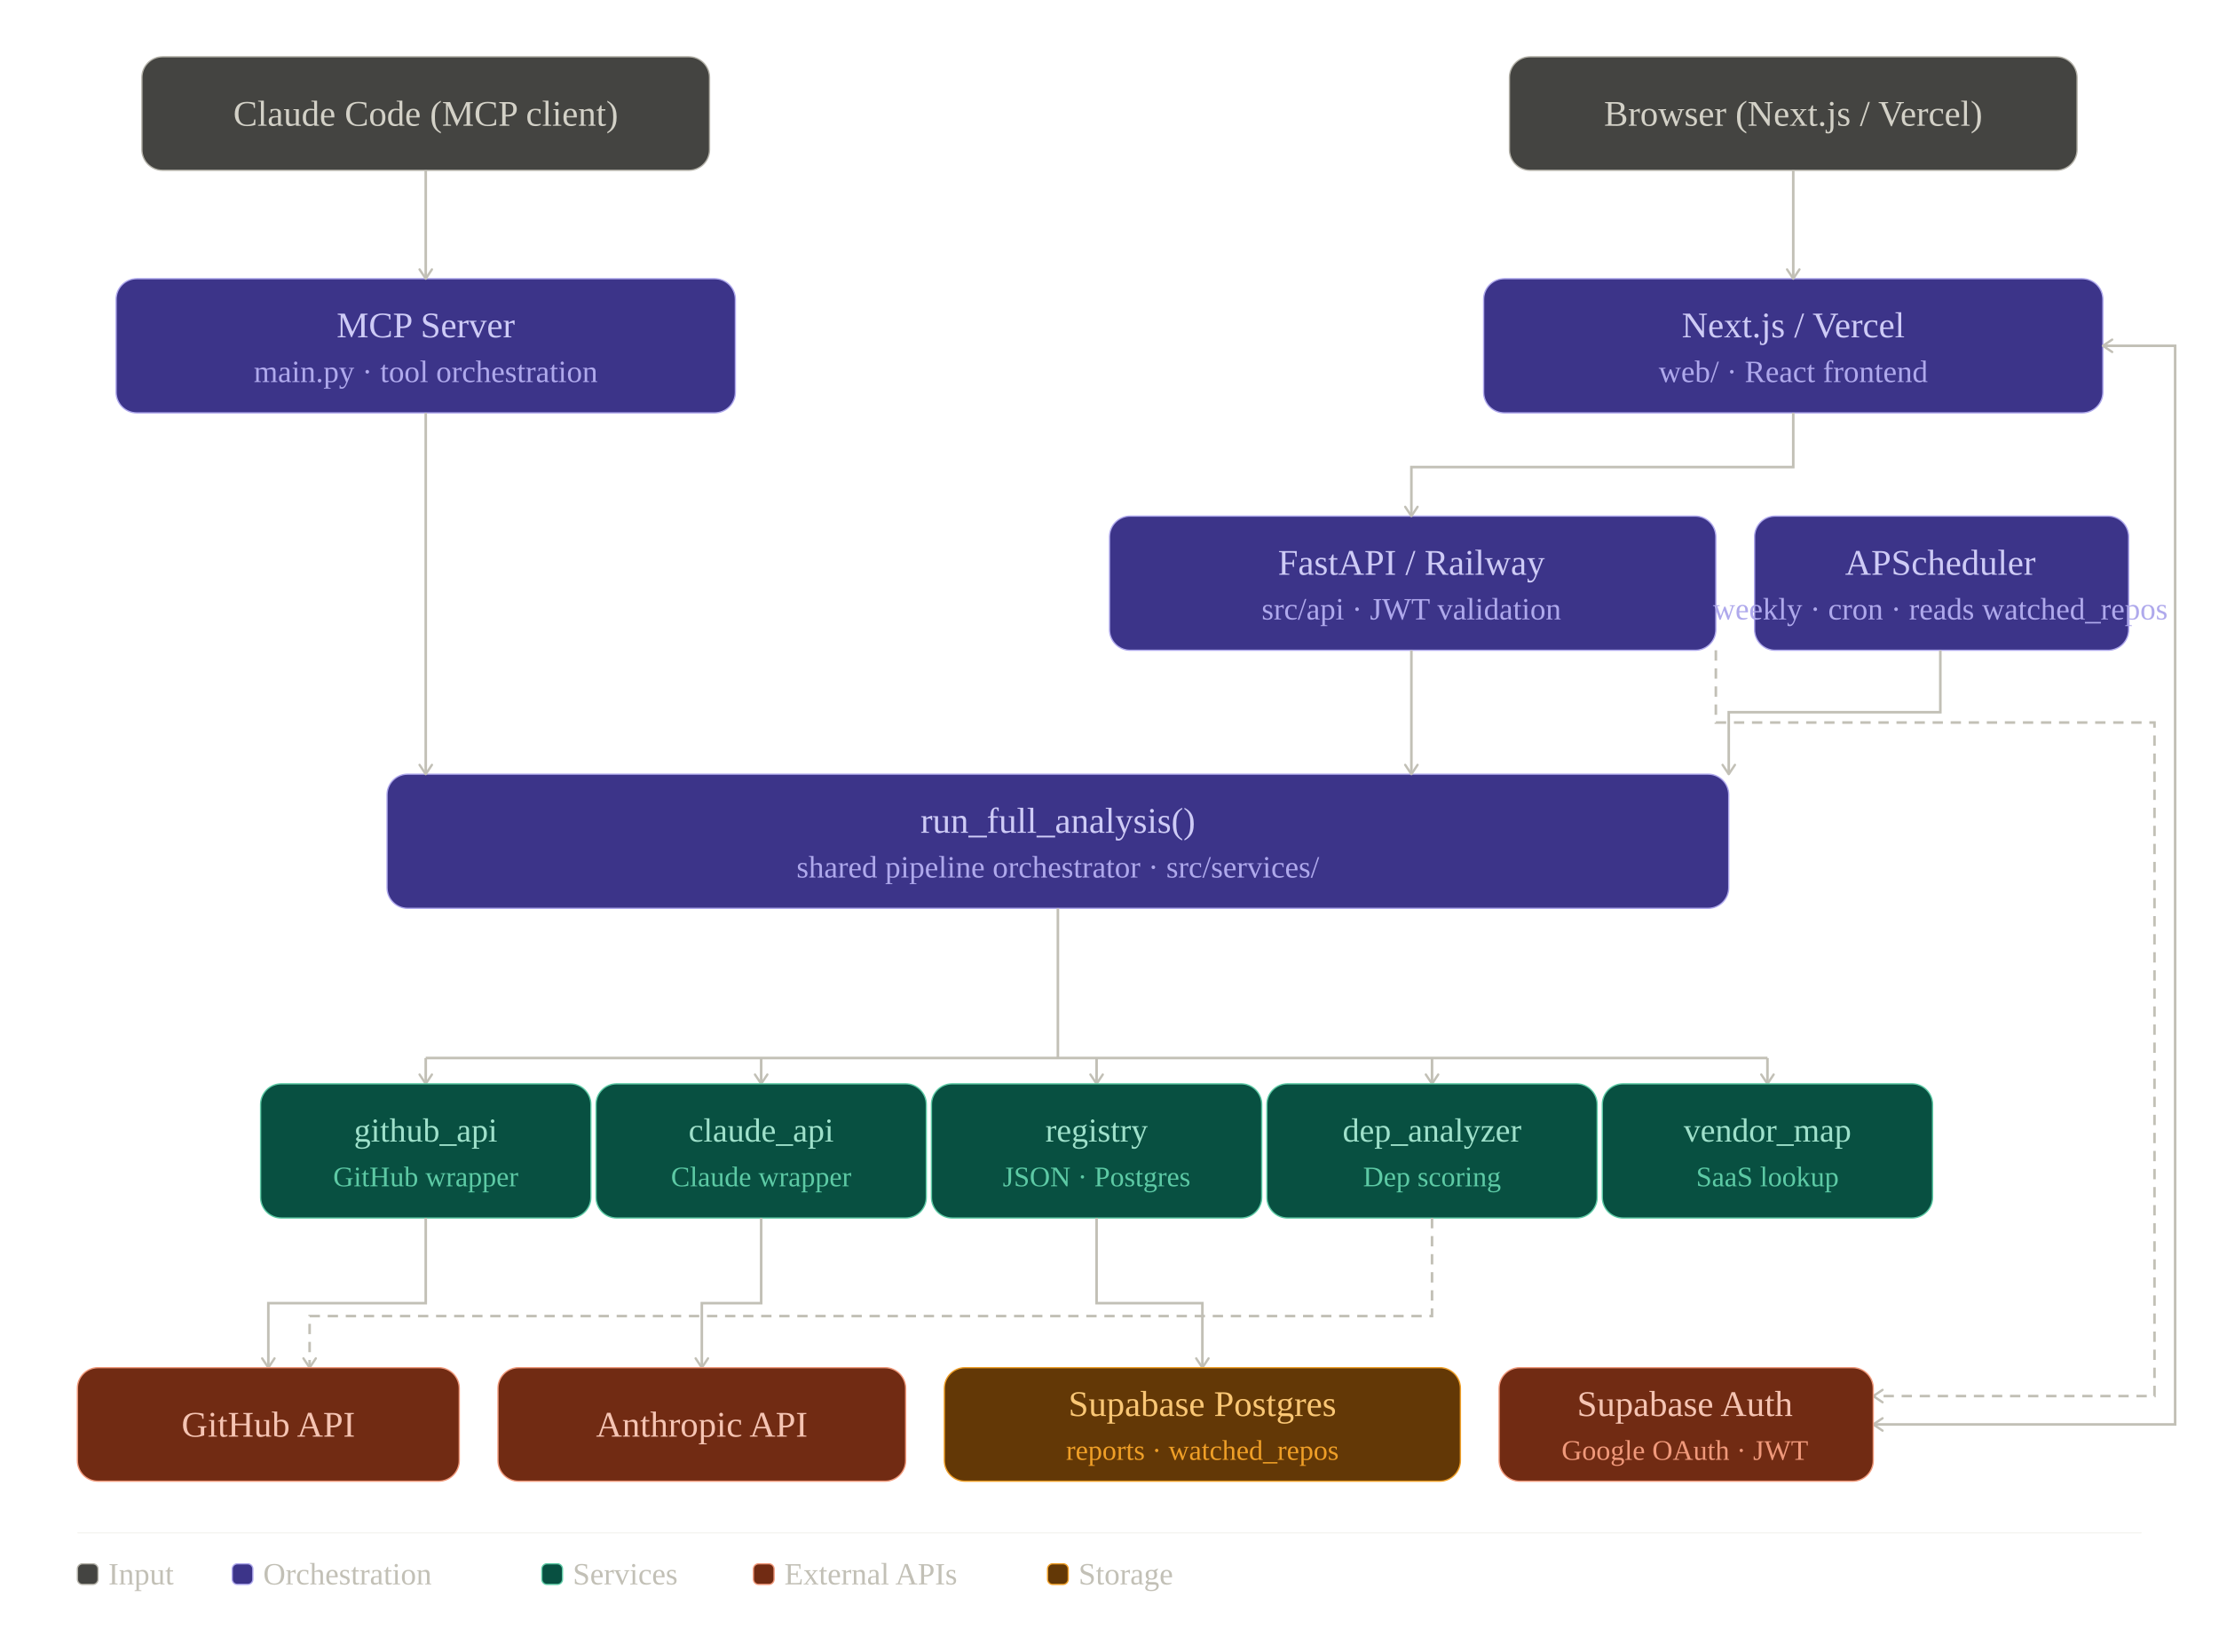
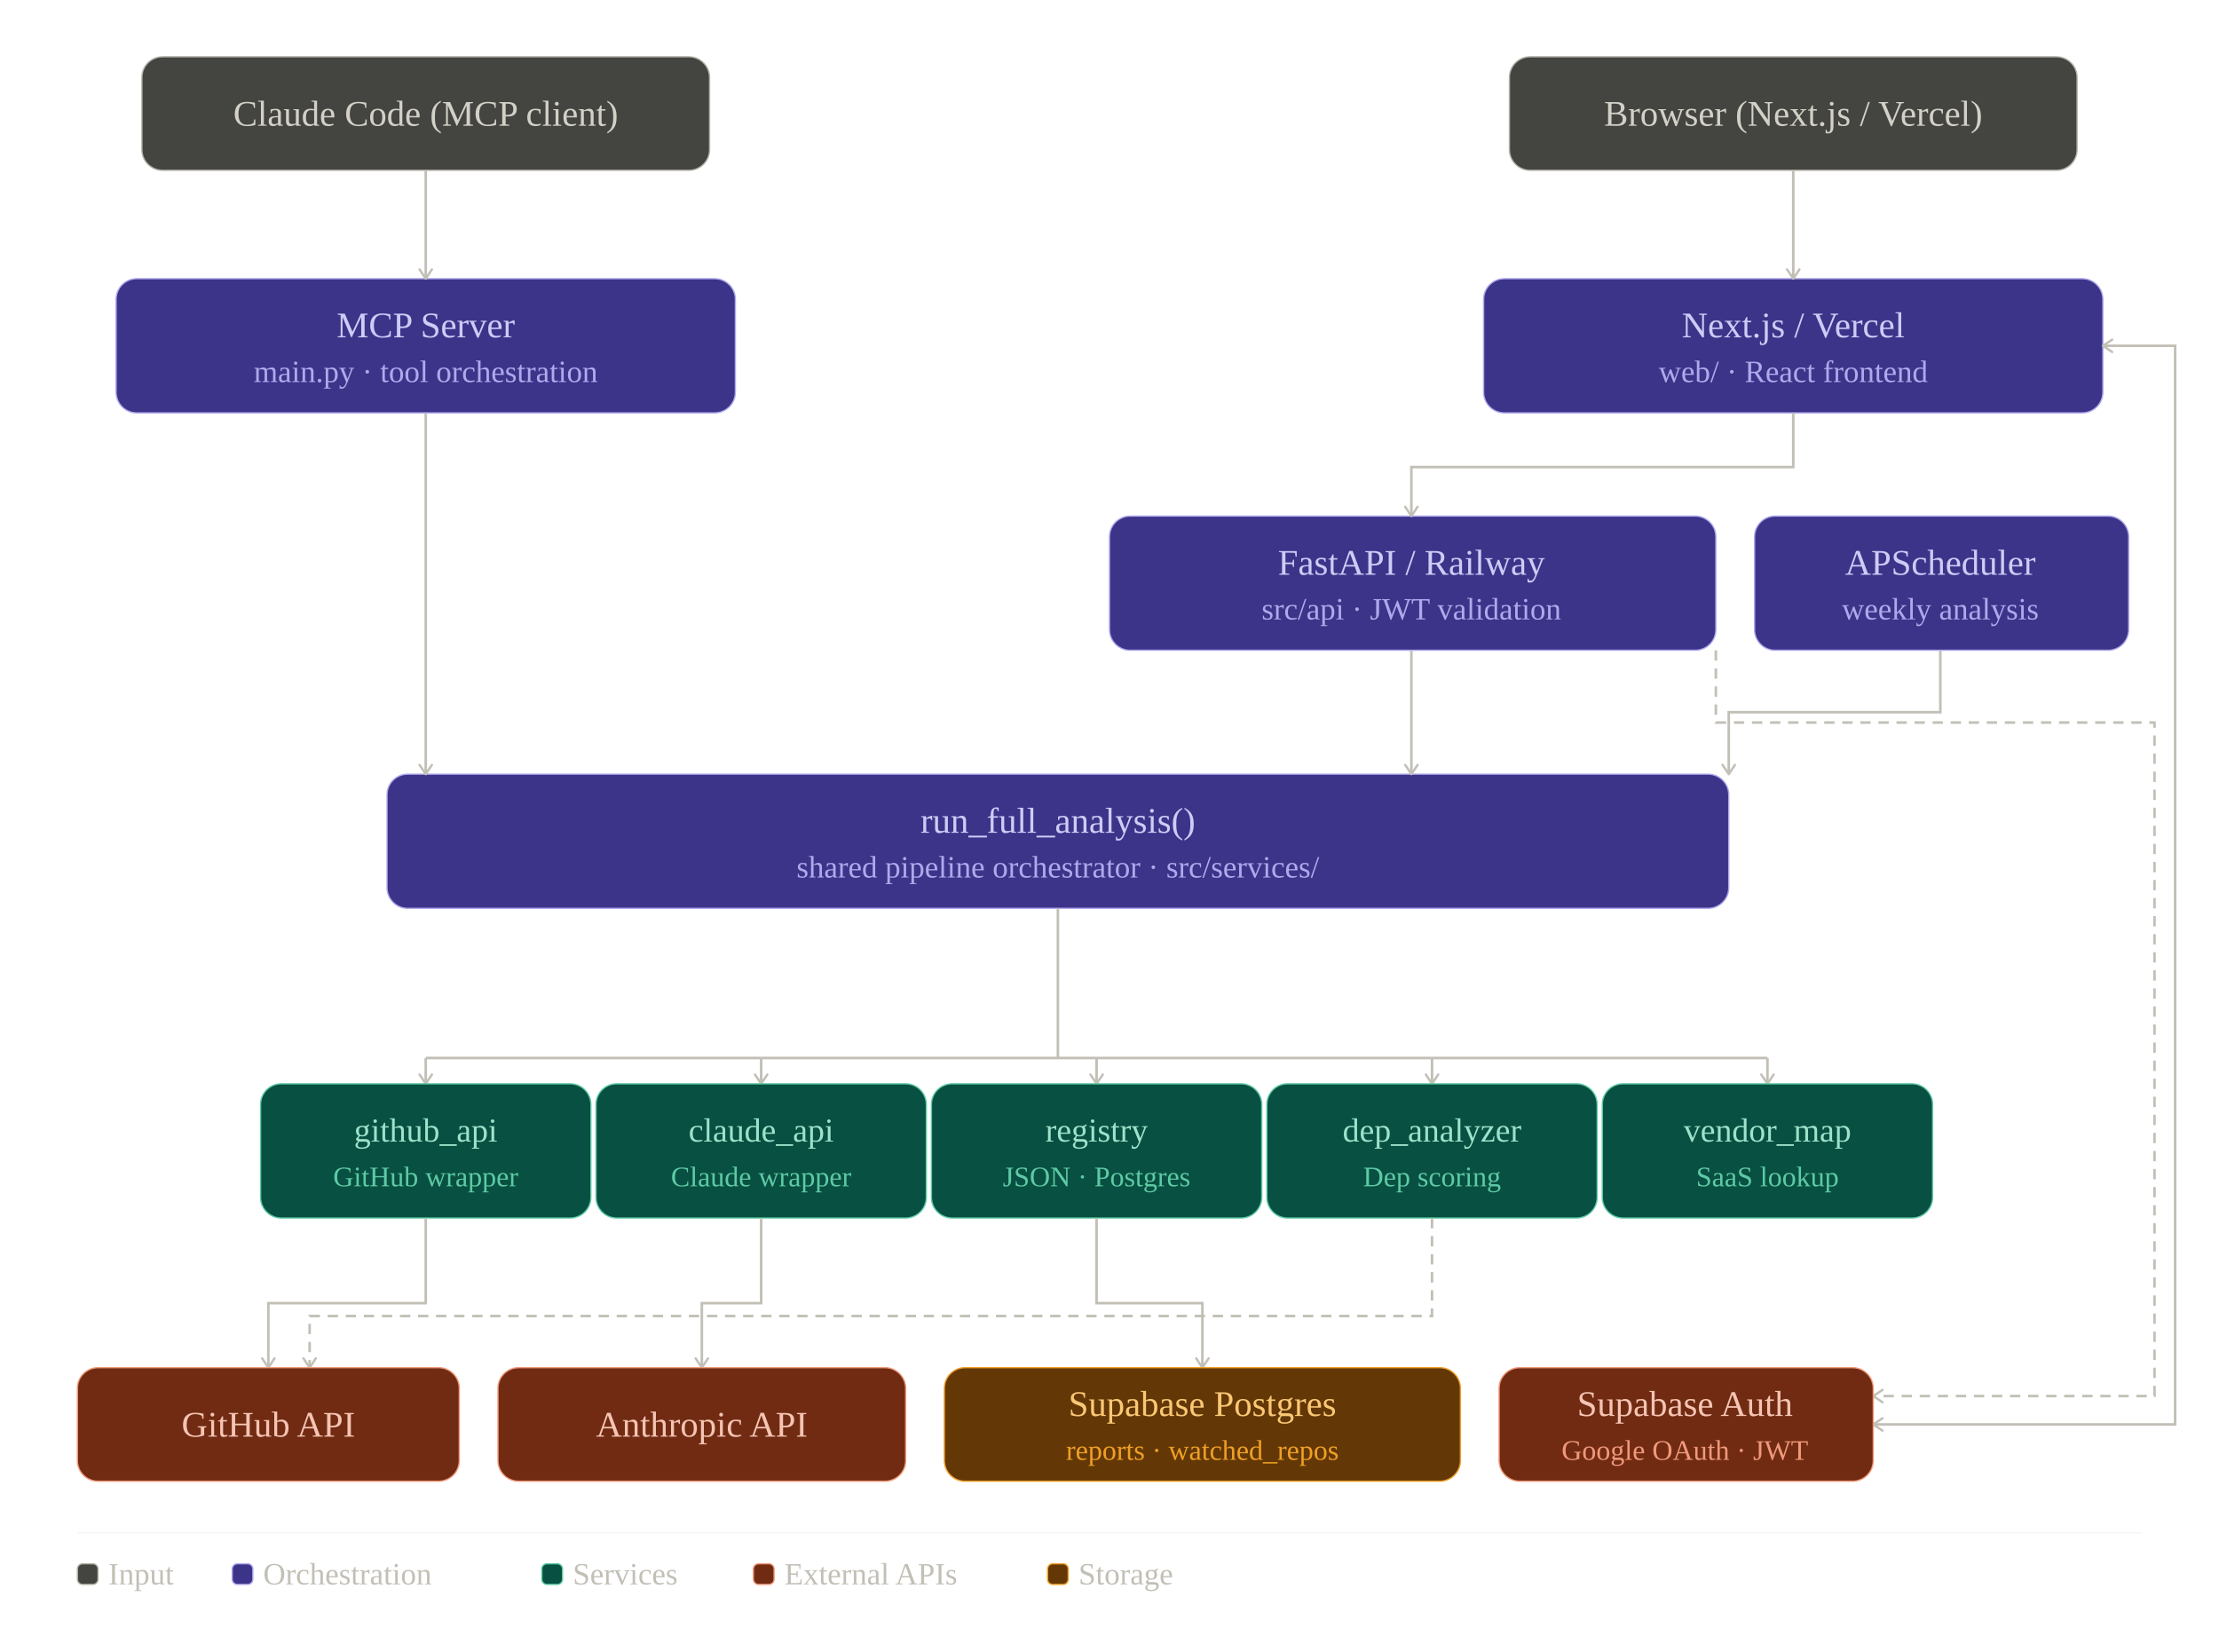
<svg xmlns="http://www.w3.org/2000/svg" width="100%" viewBox="0 0 860 640" role="img">
  <defs>
    <marker id="arrow" viewBox="0 0 10 10" refX="8" refY="5" markerWidth="6" markerHeight="6" orient="auto-start-reverse">
      <path d="M2 1L8 5L2 9" fill="none" stroke="context-stroke" stroke-width="1.5" stroke-linecap="round" stroke-linejoin="round" />
    </marker>
  </defs>
  <style>
  .conn { stroke: rgb(194,192,182); }
  .conn-dashed { stroke: rgb(194,192,182); stroke-dasharray: 4 3; }
  .divider-line { stroke: rgba(222,220,209,0.3); }
  .legend-label { fill: rgb(194,192,182); font-size: 12px; }

  @media (prefers-color-scheme: light) {
    .conn { stroke: rgb(60,60,60); }
    .conn-dashed { stroke: rgb(60,60,60); }
    .divider-line { stroke: rgba(60,60,60,0.35); }
    .legend-label { fill: rgb(30,30,30); }
  }
</style>
  <g>
    <rect x="55" y="22" width="220" height="44" rx="8" stroke-width="0.5" style="fill:rgb(68,68,65);stroke:rgb(180,178,169);" />
    <text x="165" y="44" text-anchor="middle" dominant-baseline="central" style="fill:rgb(211,209,199);font-size:14px;font-weight:500;">Claude Code (MCP client)</text>
  </g>
  <g>
    <rect x="585" y="22" width="220" height="44" rx="8" stroke-width="0.5" style="fill:rgb(68,68,65);stroke:rgb(180,178,169);" />
    <text x="695" y="44" text-anchor="middle" dominant-baseline="central" style="fill:rgb(211,209,199);font-size:14px;font-weight:500;">Browser (Next.js / Vercel)</text>
  </g>
  <g>
    <rect x="45" y="108" width="240" height="52" rx="8" stroke-width="0.5" style="fill:rgb(60,52,137);stroke:rgb(175,169,236);" />
    <text x="165" y="126" text-anchor="middle" dominant-baseline="central" style="fill:rgb(206,203,246);font-size:14px;font-weight:500;">MCP Server</text>
    <text x="165" y="144" text-anchor="middle" dominant-baseline="central" style="fill:rgb(175,169,236);font-size:12px;">main.py · tool orchestration</text>
  </g>
  <g>
    <rect x="575" y="108" width="240" height="52" rx="8" stroke-width="0.5" style="fill:rgb(60,52,137);stroke:rgb(175,169,236);" />
    <text x="695" y="126" text-anchor="middle" dominant-baseline="central" style="fill:rgb(206,203,246);font-size:14px;font-weight:500;">Next.js / Vercel</text>
    <text x="695" y="144" text-anchor="middle" dominant-baseline="central" style="fill:rgb(175,169,236);font-size:12px;">web/ · React frontend</text>
  </g>
  <g>
    <rect x="430" y="200" width="235" height="52" rx="8" stroke-width="0.5" style="fill:rgb(60,52,137);stroke:rgb(175,169,236);" />
    <text x="547" y="218" text-anchor="middle" dominant-baseline="central" style="fill:rgb(206,203,246);font-size:14px;font-weight:500;">FastAPI / Railway</text>
    <text x="547" y="236" text-anchor="middle" dominant-baseline="central" style="fill:rgb(175,169,236);font-size:12px;">src/api · JWT validation</text>
  </g>
  <g>
    <rect x="680" y="200" width="145" height="52" rx="8" stroke-width="0.5" style="fill:rgb(60,52,137);stroke:rgb(175,169,236);" />
    <text x="752" y="218" text-anchor="middle" dominant-baseline="central" style="fill:rgb(206,203,246);font-size:14px;font-weight:500;">APScheduler</text>
-     <text x="752" y="236" text-anchor="middle" dominant-baseline="central" style="fill:rgb(175,169,236);font-size:12px;">weekly · cron · reads watched_repos</text>
+     <text x="752" y="236" text-anchor="middle" dominant-baseline="central" style="fill:rgb(175,169,236);font-size:12px;">weekly analysis</text>
  </g>
  <g>
    <rect x="150" y="300" width="520" height="52" rx="8" stroke-width="0.5" style="fill:rgb(60,52,137);stroke:rgb(175,169,236);" />
    <text x="410" y="318" text-anchor="middle" dominant-baseline="central" style="fill:rgb(206,203,246);font-size:14px;font-weight:500;">run_full_analysis()</text>
    <text x="410" y="336" text-anchor="middle" dominant-baseline="central" style="fill:rgb(175,169,236);font-size:12px;">shared pipeline orchestrator · src/services/</text>
  </g>
  <line x1="165" y1="66" x2="165" y2="108" class="conn" stroke-width="1" marker-end="url(#arrow)" />
  <line x1="695" y1="66" x2="695" y2="108" class="conn" stroke-width="1" marker-end="url(#arrow)" />
  <path d="M695,160 L695,181 L547,181 L547,200" fill="none" class="conn" stroke-width="1" marker-end="url(#arrow)" />
  <line x1="165" y1="160" x2="165" y2="300" class="conn" stroke-width="1" marker-end="url(#arrow)" />
  <line x1="547" y1="252" x2="547" y2="300" class="conn" stroke-width="1" marker-end="url(#arrow)" />
  <path d="M752,252 L752,276 L670,276 L670,300" fill="none" class="conn" stroke-width="1" marker-end="url(#arrow)" />
  <line x1="410" y1="352" x2="410" y2="410" class="conn" stroke-width="1" />
  <line x1="165" y1="410" x2="685" y2="410" class="conn" stroke-width="1" />
  <line x1="165" y1="410" x2="165" y2="420" class="conn" stroke-width="1" marker-end="url(#arrow)" />
  <line x1="295" y1="410" x2="295" y2="420" class="conn" stroke-width="1" marker-end="url(#arrow)" />
  <line x1="425" y1="410" x2="425" y2="420" class="conn" stroke-width="1" marker-end="url(#arrow)" />
  <line x1="555" y1="410" x2="555" y2="420" class="conn" stroke-width="1" marker-end="url(#arrow)" />
  <line x1="685" y1="410" x2="685" y2="420" class="conn" stroke-width="1" marker-end="url(#arrow)" />
  <g>
    <rect x="101" y="420" width="128" height="52" rx="8" stroke-width="0.5" style="fill:rgb(8,80,65);stroke:rgb(93,202,165);" />
    <text x="165" y="438" text-anchor="middle" dominant-baseline="central" style="fill:rgb(159,225,203);font-size:13px;font-weight:500;">github_api</text>
    <text x="165" y="456" text-anchor="middle" dominant-baseline="central" style="fill:rgb(93,202,165);font-size:11px;">GitHub wrapper</text>
  </g>
  <g>
    <rect x="231" y="420" width="128" height="52" rx="8" stroke-width="0.5" style="fill:rgb(8,80,65);stroke:rgb(93,202,165);" />
    <text x="295" y="438" text-anchor="middle" dominant-baseline="central" style="fill:rgb(159,225,203);font-size:13px;font-weight:500;">claude_api</text>
    <text x="295" y="456" text-anchor="middle" dominant-baseline="central" style="fill:rgb(93,202,165);font-size:11px;">Claude wrapper</text>
  </g>
  <g>
    <rect x="361" y="420" width="128" height="52" rx="8" stroke-width="0.5" style="fill:rgb(8,80,65);stroke:rgb(93,202,165);" />
    <text x="425" y="438" text-anchor="middle" dominant-baseline="central" style="fill:rgb(159,225,203);font-size:13px;font-weight:500;">registry</text>
    <text x="425" y="456" text-anchor="middle" dominant-baseline="central" style="fill:rgb(93,202,165);font-size:11px;">JSON · Postgres</text>
  </g>
  <g>
    <rect x="491" y="420" width="128" height="52" rx="8" stroke-width="0.5" style="fill:rgb(8,80,65);stroke:rgb(93,202,165);" />
    <text x="555" y="438" text-anchor="middle" dominant-baseline="central" style="fill:rgb(159,225,203);font-size:13px;font-weight:500;">dep_analyzer</text>
    <text x="555" y="456" text-anchor="middle" dominant-baseline="central" style="fill:rgb(93,202,165);font-size:11px;">Dep scoring</text>
  </g>
  <g>
    <rect x="621" y="420" width="128" height="52" rx="8" stroke-width="0.5" style="fill:rgb(8,80,65);stroke:rgb(93,202,165);" />
    <text x="685" y="438" text-anchor="middle" dominant-baseline="central" style="fill:rgb(159,225,203);font-size:13px;font-weight:500;">vendor_map</text>
    <text x="685" y="456" text-anchor="middle" dominant-baseline="central" style="fill:rgb(93,202,165);font-size:11px;">SaaS lookup</text>
  </g>
  <path d="M165,472 L165,505 L104,505 L104,530" fill="none" class="conn" stroke-width="1" marker-end="url(#arrow)" />
  <path d="M295,472 L295,505 L272,505 L272,530" fill="none" class="conn" stroke-width="1" marker-end="url(#arrow)" />
  <path d="M425,472 L425,505 L466,505 L466,530" fill="none" class="conn" stroke-width="1" marker-end="url(#arrow)" />
  <path d="M555,472 L555,510 L120,510 L120,530" fill="none" class="conn-dashed" stroke-width="1" marker-end="url(#arrow)" />
  <path d="M815,134 L843,134 L843,552 L726,552" fill="none" class="conn" stroke-width="1" marker-start="url(#arrow)" marker-end="url(#arrow)" />
  <path d="M665,252 L665,280 L835,280 L835,541 L726,541" fill="none" class="conn-dashed" stroke-width="1" marker-end="url(#arrow)" />
  <g>
    <rect x="30" y="530" width="148" height="44" rx="8" stroke-width="0.5" style="fill:rgb(113,43,19);stroke:rgb(240,153,123);" />
    <text x="104" y="552" text-anchor="middle" dominant-baseline="central" style="fill:rgb(245,196,179);font-size:14px;font-weight:500;">GitHub API</text>
  </g>
  <g>
    <rect x="193" y="530" width="158" height="44" rx="8" stroke-width="0.5" style="fill:rgb(113,43,19);stroke:rgb(240,153,123);" />
    <text x="272" y="552" text-anchor="middle" dominant-baseline="central" style="fill:rgb(245,196,179);font-size:14px;font-weight:500;">Anthropic API</text>
  </g>
  <g>
    <rect x="366" y="530" width="200" height="44" rx="8" stroke-width="0.5" style="fill:rgb(99,56,6);stroke:rgb(239,159,39);" />
    <text x="466" y="544" text-anchor="middle" dominant-baseline="central" style="fill:rgb(250,199,117);font-size:14px;font-weight:500;">Supabase Postgres</text>
    <text x="466" y="562" text-anchor="middle" dominant-baseline="central" style="fill:rgb(239,159,39);font-size:11px;">reports · watched_repos</text>
  </g>
  <g>
    <rect x="581" y="530" width="145" height="44" rx="8" stroke-width="0.5" style="fill:rgb(113,43,19);stroke:rgb(240,153,123);" />
    <text x="653" y="544" text-anchor="middle" dominant-baseline="central" style="fill:rgb(245,196,179);font-size:14px;font-weight:500;">Supabase Auth</text>
    <text x="653" y="562" text-anchor="middle" dominant-baseline="central" style="fill:rgb(240,153,123);font-size:11px;">Google OAuth · JWT</text>
  </g>
  <line x1="30" y1="594" x2="830" y2="594" class="divider-line" stroke-width="0.5" />
  <rect x="30" y="606" width="8" height="8" rx="2" stroke-width="0.5" style="fill:rgb(68,68,65);stroke:rgb(180,178,169);" />
  <text x="42" y="614" class="legend-label">Input</text>
  <rect x="90" y="606" width="8" height="8" rx="2" stroke-width="0.5" style="fill:rgb(60,52,137);stroke:rgb(175,169,236);" />
  <text x="102" y="614" class="legend-label">Orchestration</text>
  <rect x="210" y="606" width="8" height="8" rx="2" stroke-width="0.5" style="fill:rgb(8,80,65);stroke:rgb(93,202,165);" />
  <text x="222" y="614" class="legend-label">Services</text>
  <rect x="292" y="606" width="8" height="8" rx="2" stroke-width="0.5" style="fill:rgb(113,43,19);stroke:rgb(240,153,123);" />
  <text x="304" y="614" class="legend-label">External APIs</text>
  <rect x="406" y="606" width="8" height="8" rx="2" stroke-width="0.5" style="fill:rgb(99,56,6);stroke:rgb(239,159,39);" />
  <text x="418" y="614" class="legend-label">Storage</text>
</svg>
